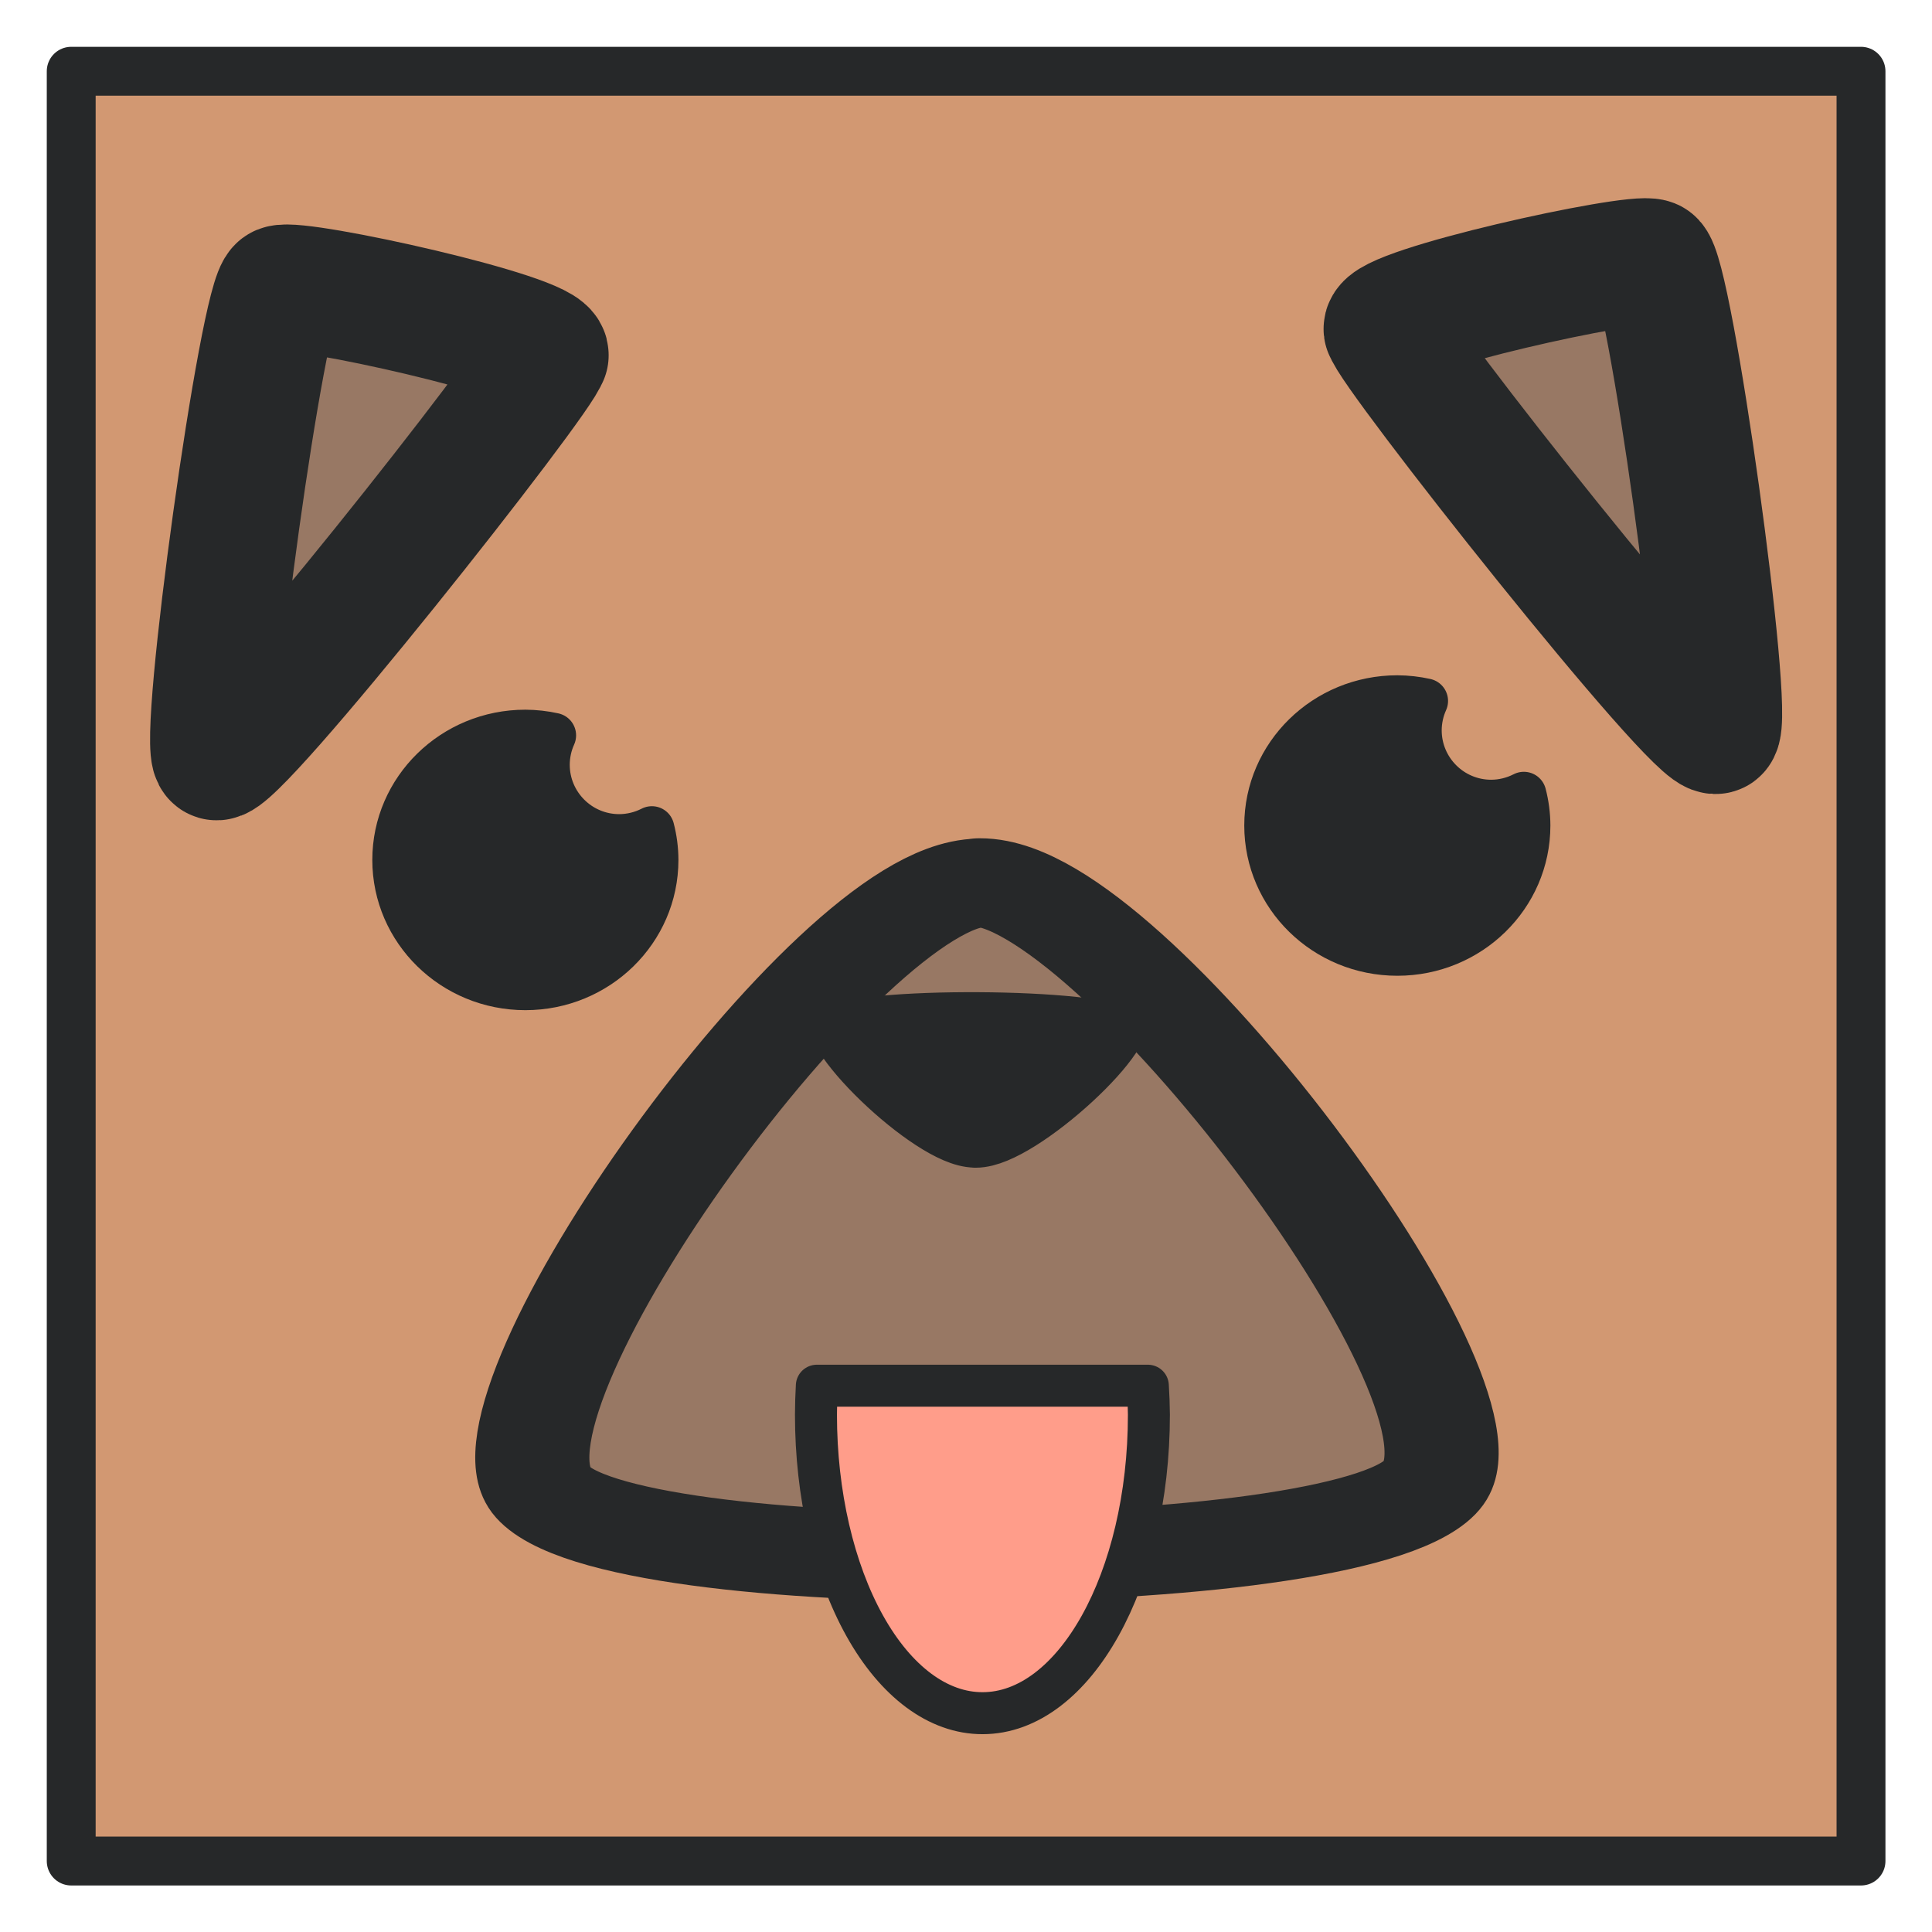
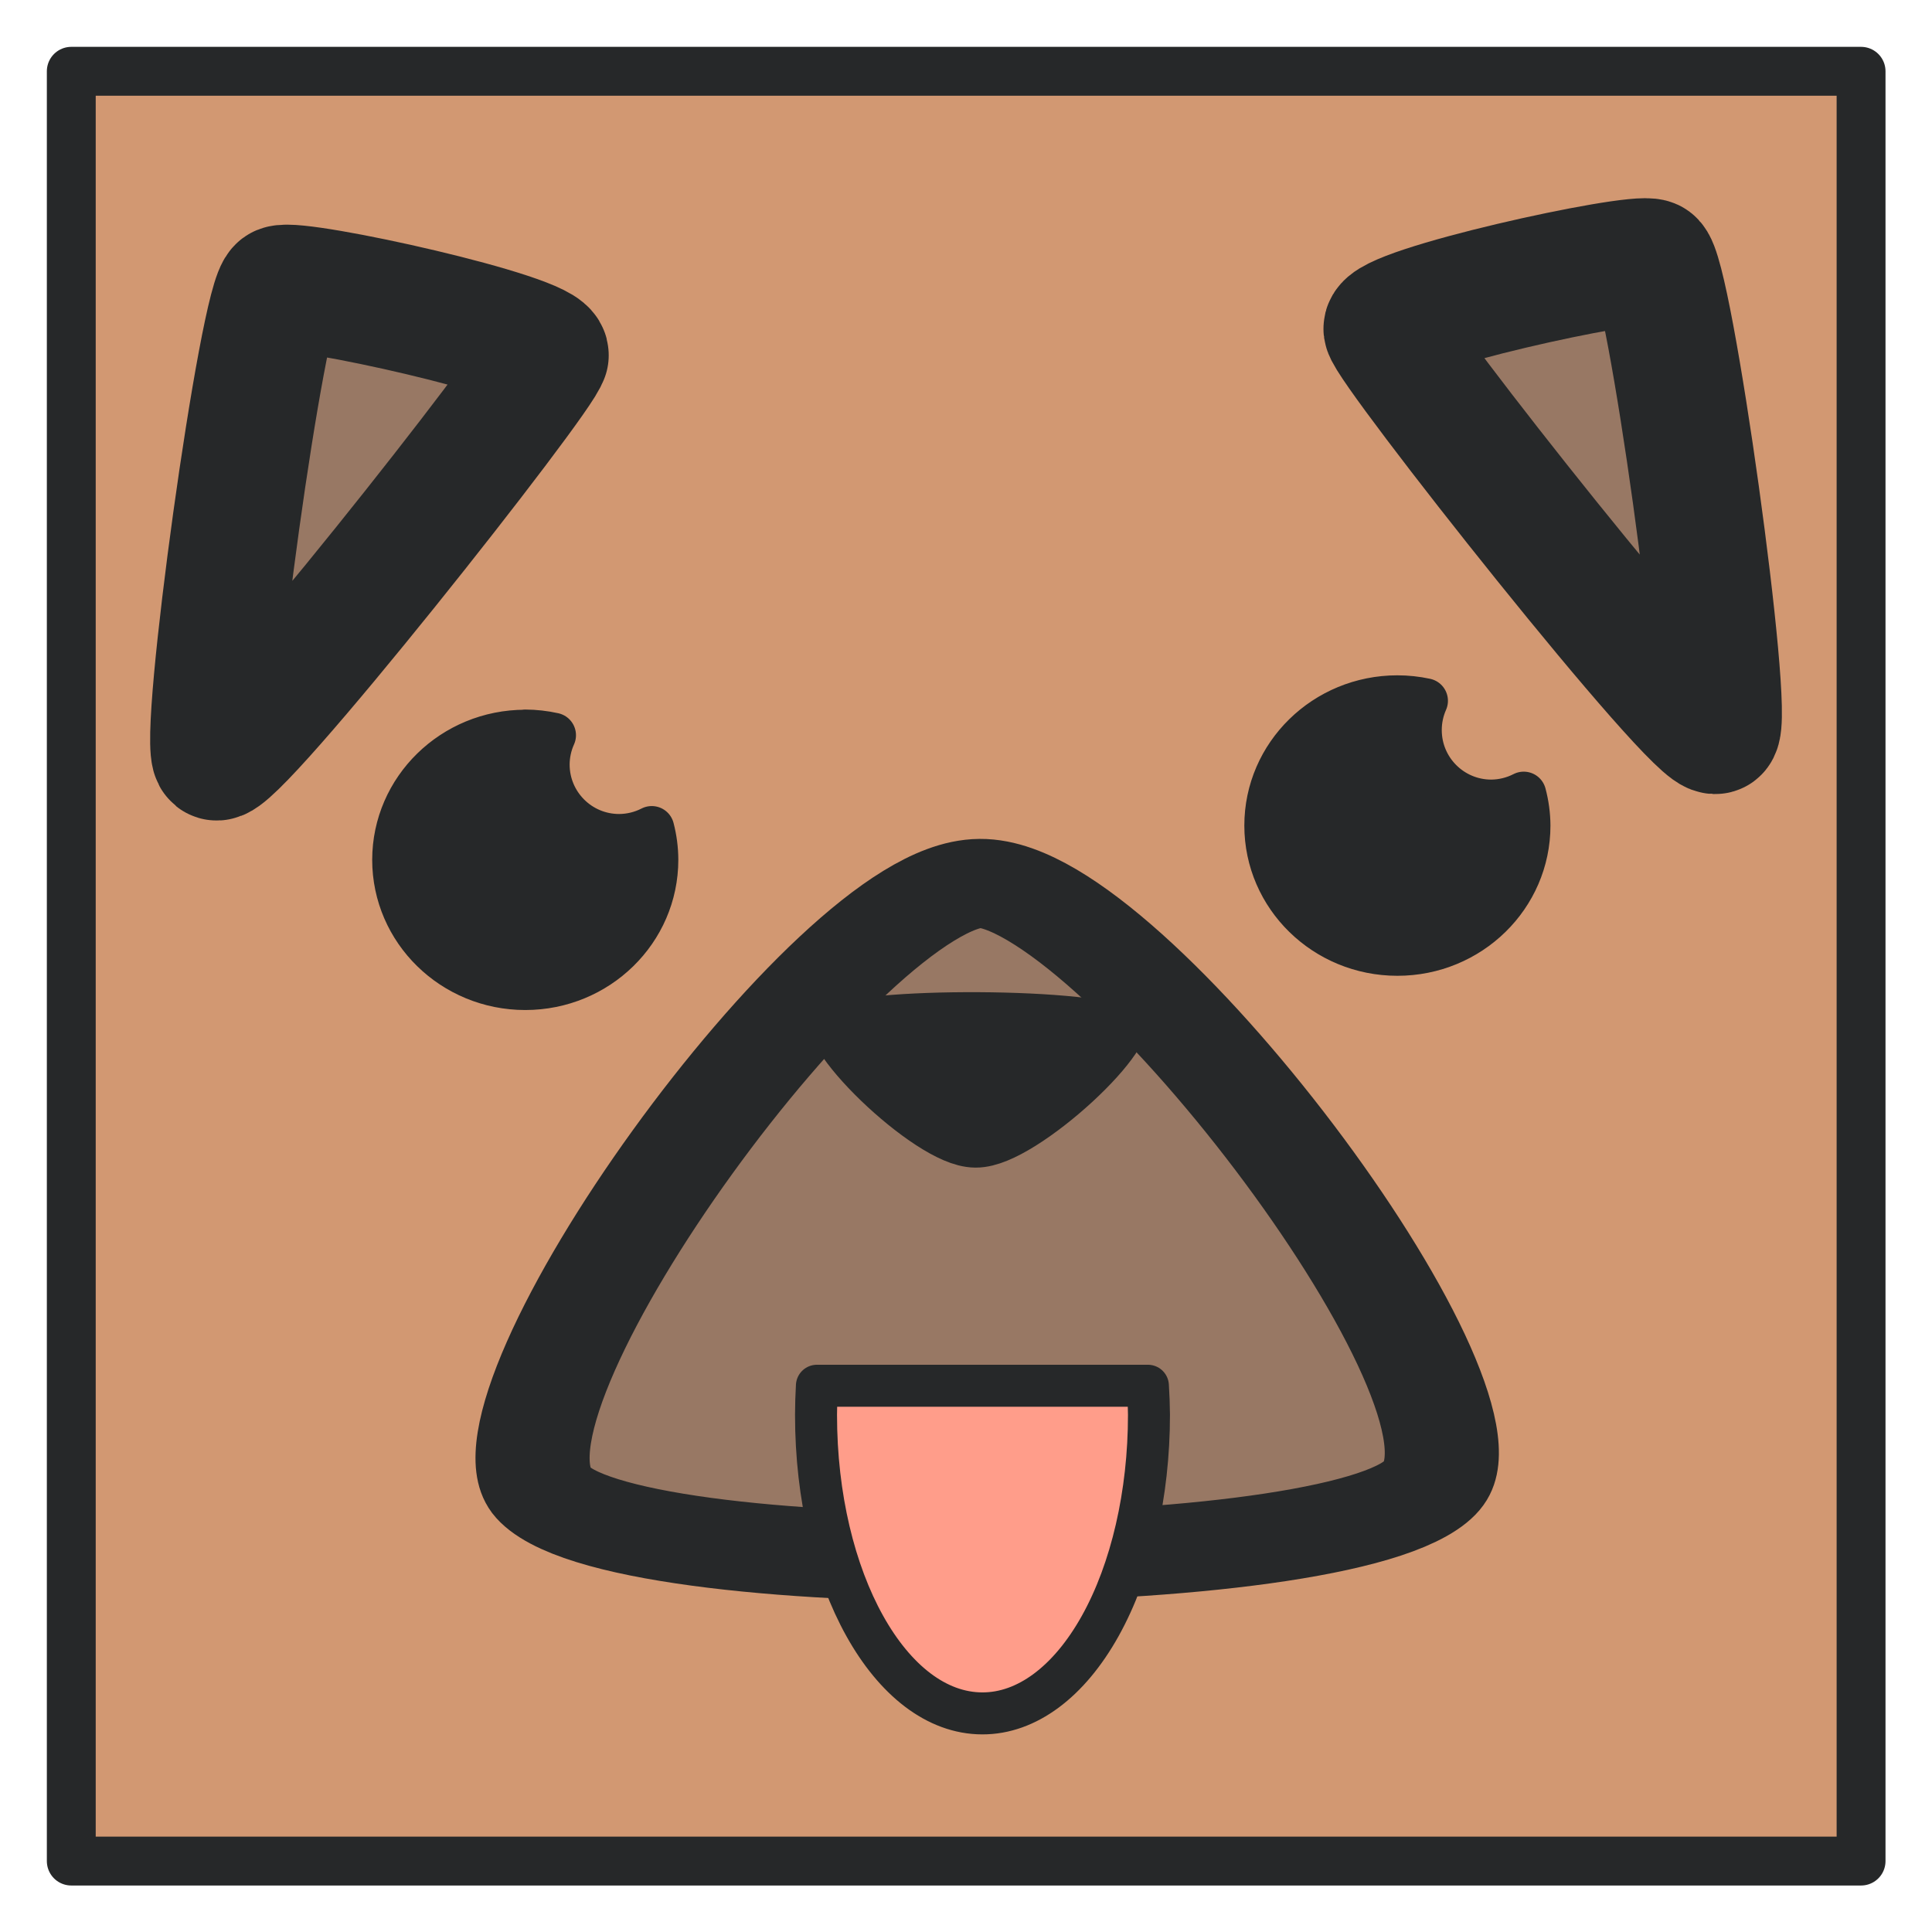
- <svg xmlns="http://www.w3.org/2000/svg" width="41.387" height="41.387" viewBox="0 0 10.95 10.95" version="1.1" id="svg8">
-   <defs id="defs2" />
-   <g id="layer1" transform="translate(0.1966317,-286.2462)">
-     <rect style="fill:#d29872;fill-opacity:1;stroke:#262829;stroke-width:0.277;stroke-linecap:round;stroke-linejoin:round;stroke-miterlimit:4;stroke-dasharray:none;stroke-opacity:1;paint-order:normal" id="rect4639" width="10.144" height="10.144" x="0.207" y="286.65" />
-     <path style="fill:#987864;fill-opacity:1;stroke:#262829;stroke-width:0.72;stroke-linecap:round;stroke-linejoin:round;stroke-miterlimit:4;stroke-dasharray:none;stroke-opacity:1;paint-order:normal" d="m 2.893,288.26 c 0.015,-0.107 -1.396,-0.418 -1.497,-0.378 -0.101,0.041 -0.454,2.586 -0.369,2.652 0.085,0.067 1.85,-2.167 1.865,-2.275 z" id="path4539" />
-     <path style="fill:#987864;fill-opacity:1;stroke:#262829;stroke-width:0.265;stroke-linecap:round;stroke-linejoin:round;stroke-miterlimit:4;stroke-dasharray:none;stroke-opacity:1;paint-order:normal" id="path4539-7" d="m 3.546,283.255 c 0.16,0.28 -0.723,1.791 -1.045,1.79 -0.322,-0.002 -1.19,-1.522 -1.027,-1.8 0.162,-0.278 1.913,-0.269 2.073,0.01 z" transform="matrix(-1.230953,-1.645493,-2.107742,0.9609926,606.7501,24.88033)" />
-     <path style="fill:#987864;fill-opacity:1;stroke:#262829;stroke-width:0.72;stroke-linecap:round;stroke-linejoin:round;stroke-miterlimit:4;stroke-dasharray:none;stroke-opacity:1;paint-order:normal" d="m 7.665,288.111 c -0.015,-0.107 1.396,-0.418 1.497,-0.378 0.101,0.041 0.454,2.586 0.369,2.652 -0.085,0.067 -1.85,-2.167 -1.865,-2.275 z" id="path4539-2" />
-     <path style="fill:#262829;fill-opacity:1;stroke:#262829;stroke-width:0.255;stroke-linecap:round;stroke-linejoin:round;stroke-miterlimit:4;stroke-dasharray:none;stroke-opacity:1;paint-order:normal" d="m 2.781,290.396 a 0.74,0.724 0 0 0 -0.74,0.724 0.74,0.724 0 0 0 0.74,0.724 0.74,0.724 0 0 0 0.74,-0.724 0.74,0.724 0 0 0 -0.023,-0.177 0.408,0.408 0 0 1 -0.185,0.045 0.408,0.408 0 0 1 -0.408,-0.408 0.408,0.408 0 0 1 0.036,-0.166 0.74,0.724 0 0 0 -0.16,-0.018 z" id="path4572" />
-     <path style="fill:#262829;fill-opacity:1;stroke:#262829;stroke-width:0.255;stroke-linecap:round;stroke-linejoin:round;stroke-miterlimit:4;stroke-dasharray:none;stroke-opacity:1;paint-order:normal" d="m 7.723,290.201 a 0.74,0.724 0 0 0 -0.74,0.724 0.74,0.724 0 0 0 0.74,0.724 0.74,0.724 0 0 0 0.74,-0.724 0.74,0.724 0 0 0 -0.023,-0.177 0.408,0.408 0 0 1 -0.185,0.045 0.408,0.408 0 0 1 -0.408,-0.408 0.408,0.408 0 0 1 0.036,-0.166 0.74,0.724 0 0 0 -0.16,-0.018 z" id="path4572-9" />
-     <path style="fill:#262829;fill-opacity:1;stroke:#262829;stroke-width:0.265;stroke-linecap:round;stroke-linejoin:round;stroke-miterlimit:4;stroke-dasharray:none;stroke-opacity:1;paint-order:normal" id="path4539-7-3" d="m 3.546,283.255 c 0.16,0.28 -0.723,1.791 -1.045,1.79 -0.322,-0.002 -1.19,-1.522 -1.027,-1.8 0.162,-0.278 1.913,-0.269 2.073,0.01 z" transform="matrix(-0.4064395,0.3785013,-0.6959403,-0.2210504,203.9019,354.0775)" />
-     <path style="fill:#ff9d8a;fill-opacity:1;stroke:#262829;stroke-width:0.238;stroke-linecap:round;stroke-linejoin:round;stroke-miterlimit:4;stroke-dasharray:none;stroke-opacity:1;paint-order:normal" d="m 4.433,294.1 a 0.943,1.692 0 0 0 -0.005,0.164 0.943,1.692 0 0 0 0.944,1.692 0.943,1.692 0 0 0 0.943,-1.692 0.943,1.692 0 0 0 -0.006,-0.164 z" id="path4624" />
+ <svg xmlns="http://www.w3.org/2000/svg" width="41.387" height="41.387" viewBox="0 0 10.95 10.95">
+   <g stroke="#262829" stroke-linecap="round" stroke-linejoin="round">
+     <path fill="#d29872" stroke-width=".277" d="M.404.404h10.144v10.144H.404z" />
+     <path fill="#987864" stroke-width=".72" d="M3.09 2.014c.014-.107-1.397-.418-1.497-.377-.101.04-.454 2.585-.369 2.652.085.067 1.85-2.168 1.865-2.275z" />
+     <path fill="#987864" stroke-width=".265" d="M3.546 283.255c.16.279-.723 1.79-1.045 1.79-.322-.003-1.19-1.523-1.027-1.8.162-.279 1.913-.27 2.072.01z" transform="matrix(-1.23095 -1.6455 -2.10774 .961 606.947 -261.366)" />
+     <path fill="#987864" stroke-width=".72" d="M7.861 1.864c-.015-.107 1.397-.418 1.497-.377.1.04.454 2.586.368 2.652-.085.067-1.85-2.167-1.865-2.275z" />
+     <path fill="#262829" stroke-width=".255" d="M2.977 4.15a.74.724 0 0 0-.74.723.74.724 0 0 0 .74.724.74.724 0 0 0 .74-.724.74.724 0 0 0-.023-.177.408.408 0 0 1-.185.045.408.408 0 0 1-.408-.408.408.408 0 0 1 .036-.166.74.724 0 0 0-.16-.018zM7.92 3.955a.74.724 0 0 0-.74.724.74.724 0 0 0 .74.724.74.724 0 0 0 .74-.724.74.724 0 0 0-.024-.178.408.408 0 0 1-.185.045.408.408 0 0 1-.407-.408.408.408 0 0 1 .035-.166.74.724 0 0 0-.16-.017z" />
+     <path fill="#262829" stroke-width=".265" d="M3.546 283.255c.16.279-.723 1.79-1.045 1.79-.322-.003-1.19-1.523-1.027-1.8.162-.279 1.913-.27 2.072.01z" transform="matrix(-.40644 .3785 -.69594 -.22105 204.099 67.831)" />
+     <path fill="#ff9d8a" stroke-width=".238" d="M4.63 7.854a.943 1.692 0 0 0-.005.164.943 1.692 0 0 0 .943 1.693.943 1.692 0 0 0 .944-1.693.943 1.692 0 0 0-.006-.164z" />
  </g>
</svg>
